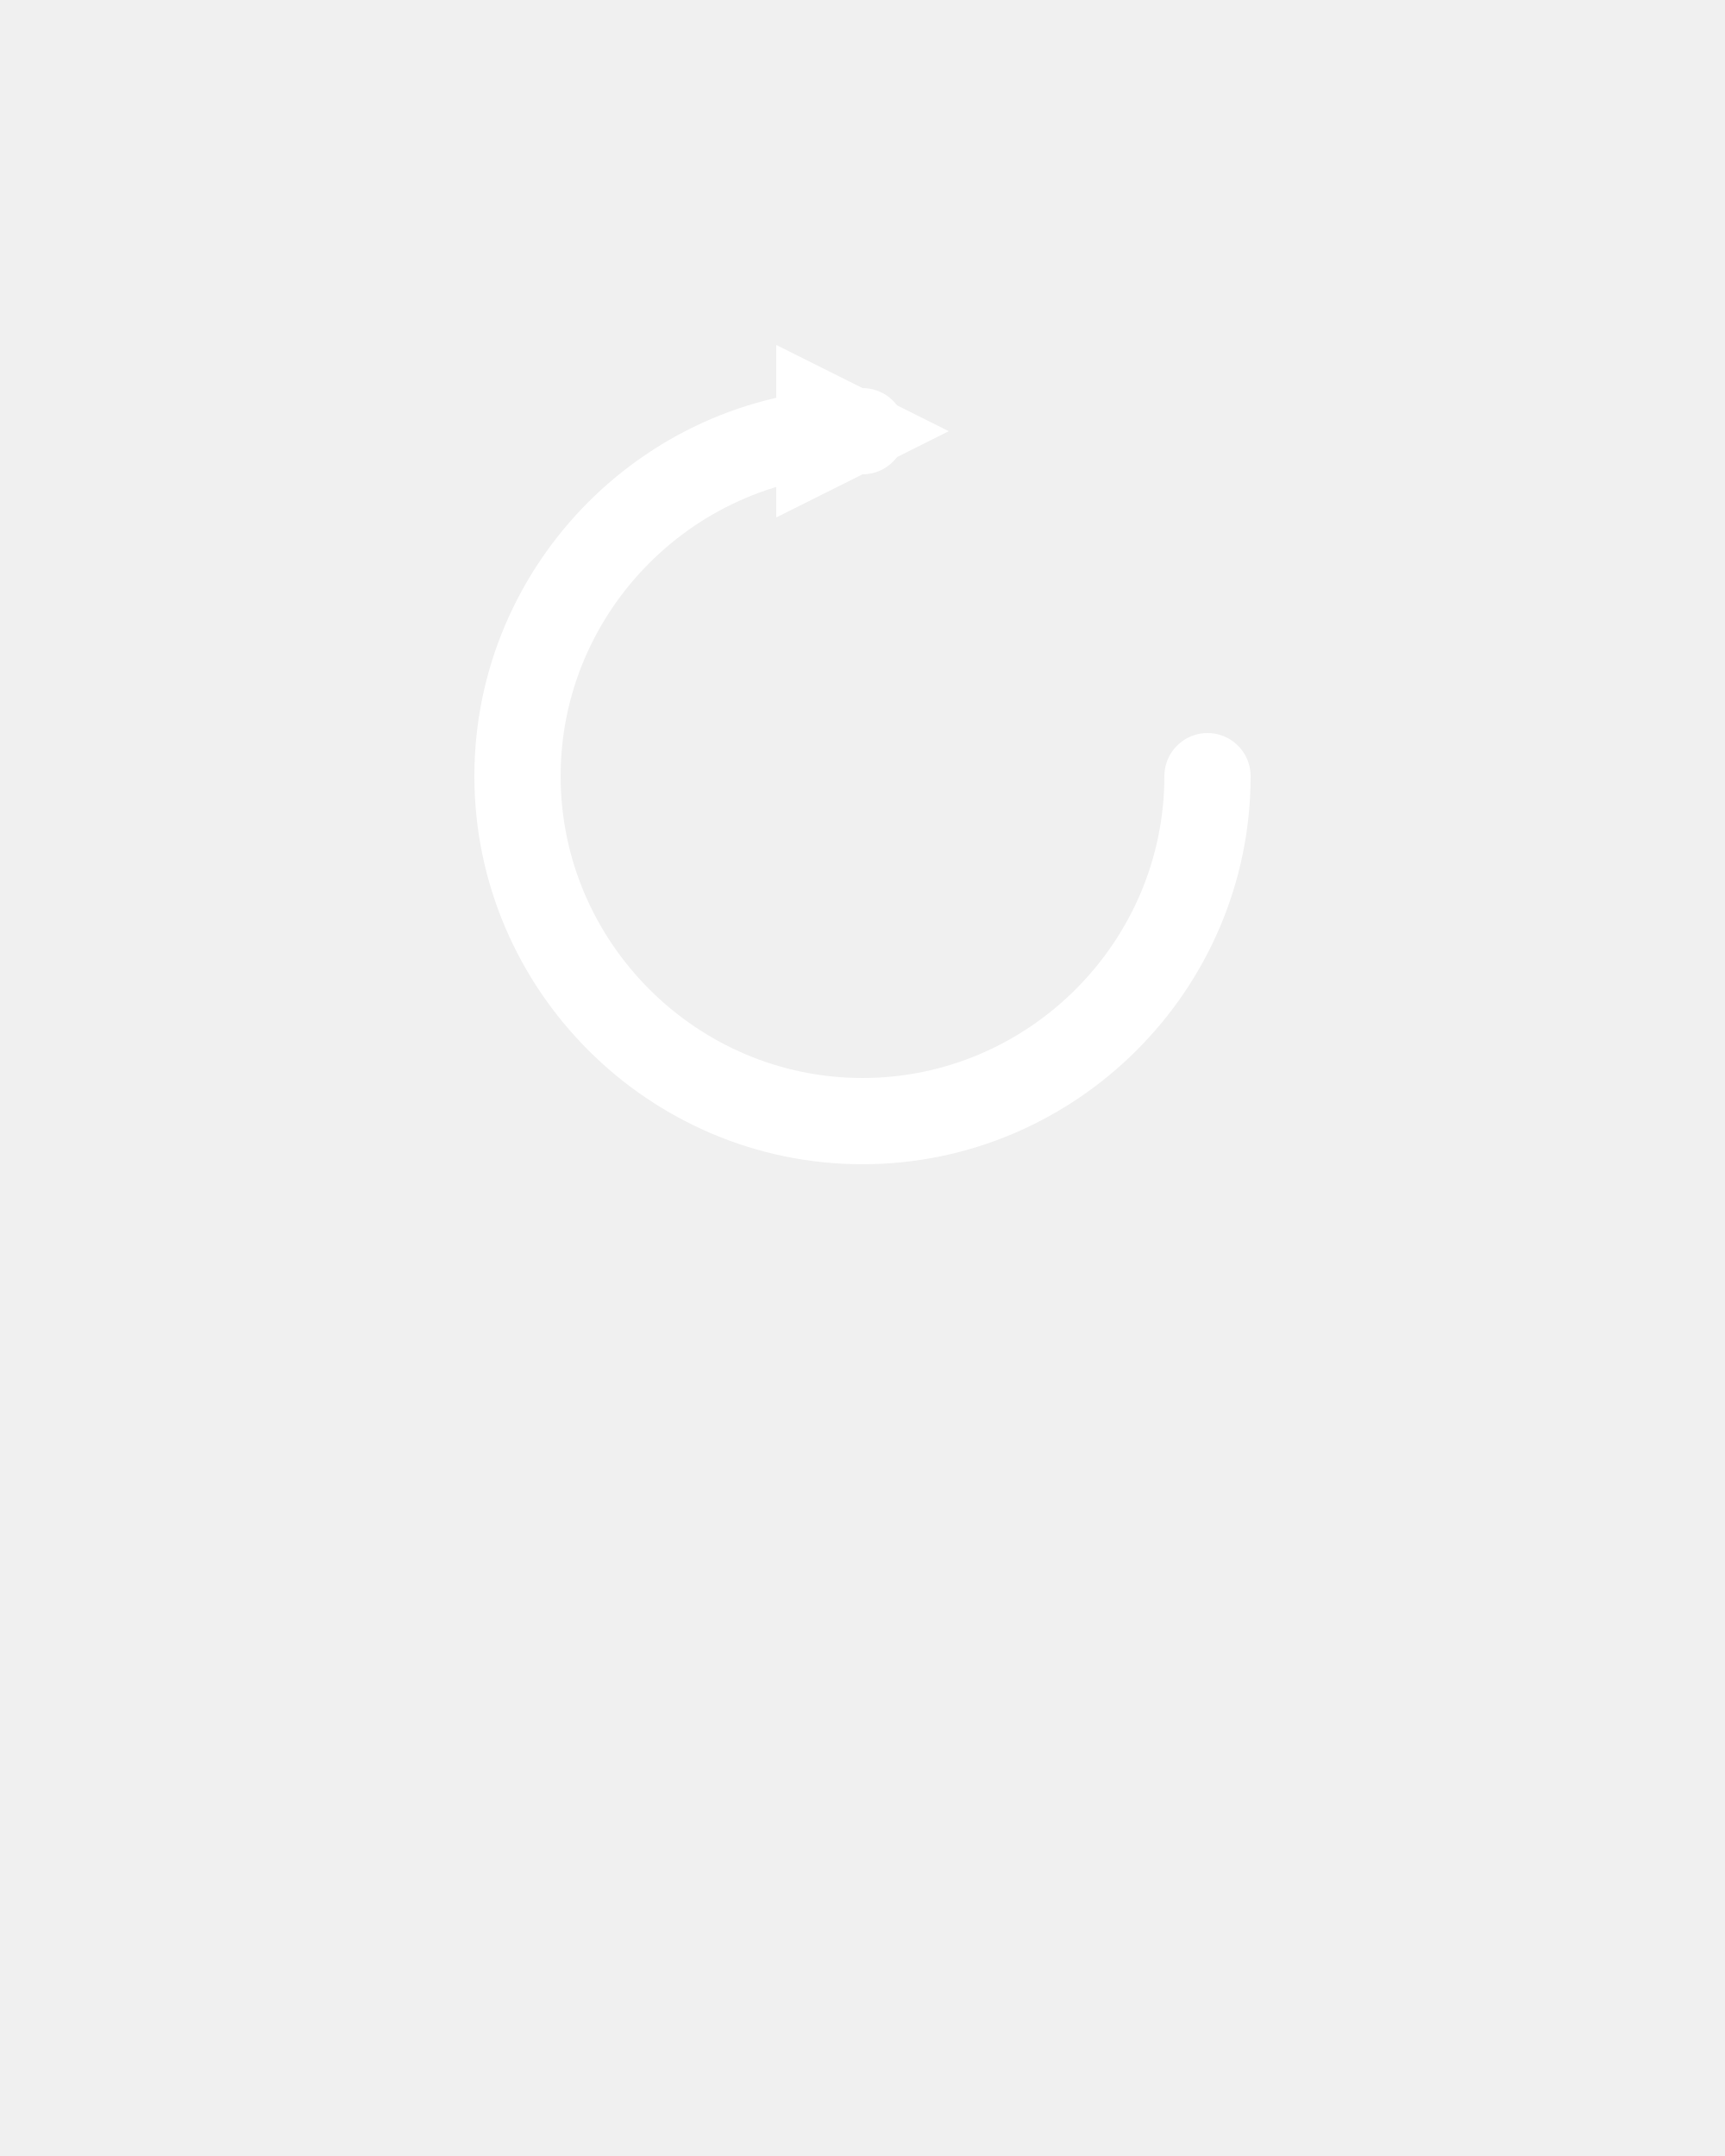
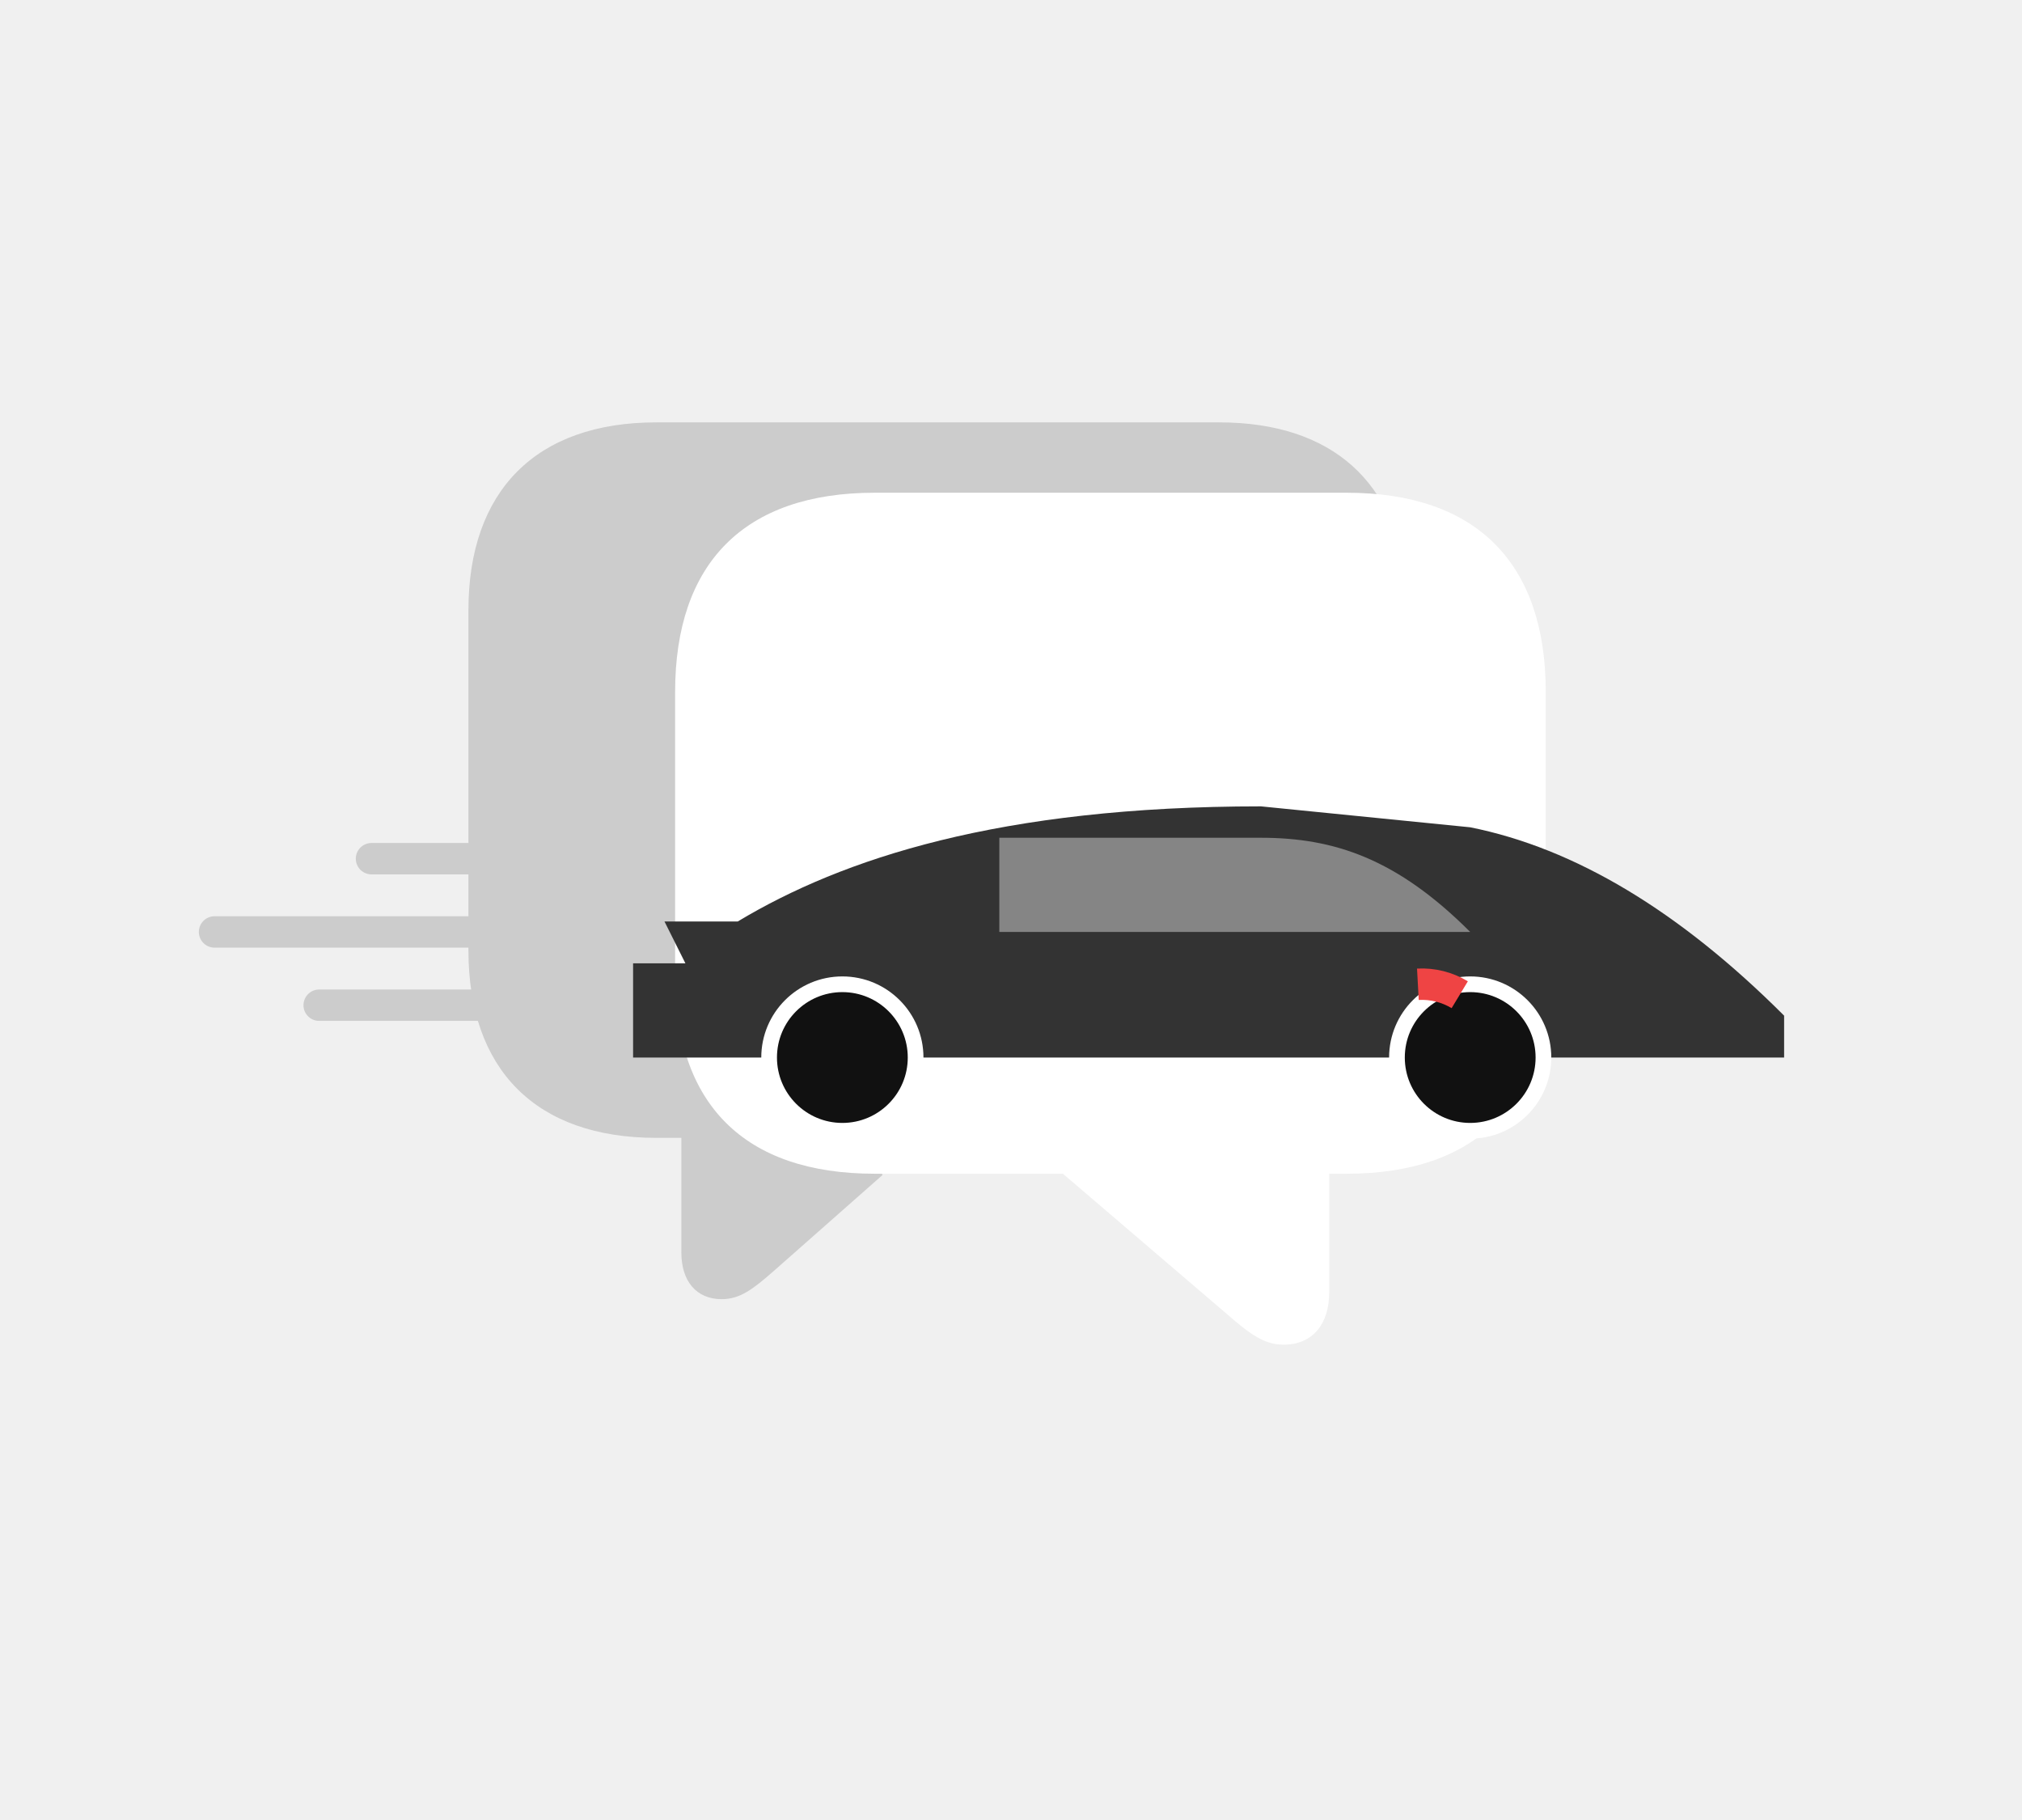
- <svg xmlns="http://www.w3.org/2000/svg" width="200" height="250" viewBox="0 0 100 125">
-   <path d="M70 45 C70 56 61 65 50 65 C39 65 30 56 30 45 C30 34 39 25 50 25" stroke="white" stroke-width="5" fill="none" stroke-linecap="round" />
-   <path d="M45 20 L55 25 L45 30" fill="white" />
+ <svg xmlns="http://www.w3.org/2000/svg" width="100" height="90" viewBox="0 0 100 90">
+   <g transform="translate(20.81, 18.2) scale(0.75)">
+     <path d="M64.985 14.524L43.857 14.524C34.387 14.524 28.916 20.149 28.916 29.443L28.916 45.703C28.916 48.579 29.44 51.099 30.447 53.207L23.313 59.502C21.885 60.754 21.05 61.392 19.841 61.392C18.171 61.392 17.183 60.205 17.183 58.315L17.183 50.757L15.535 50.757C7.581 50.757 3.142 46.252 3.142 38.386L3.142 15.974C3.142 8.108 7.581 3.582 15.535 3.582L52.647 3.582C60.117 3.582 64.465 7.572 64.985 14.524Z" fill="#CCCCCC" fill-opacity="1.0" />
+     <g transform="translate(60, 45) scale(1.15) translate(-70, -50)">
+       <path d="M43.857 57.063L54.646 57.063L63.919 64.995C65.325 66.226 66.16 66.863 67.302 66.863C68.972 66.863 69.917 65.676 69.917 63.852L69.917 57.063L70.906 57.063C78.376 57.063 82.332 53.042 82.332 45.659L82.332 29.443C82.332 22.061 78.376 18.018 70.906 18.018L43.857 18.018C36.365 18.018 32.41 22.061 32.41 29.443L32.41 45.703C32.41 53.064 36.365 57.063 43.857 57.063Z" fill="#FFFFFF" fill-opacity="1.0" />
+       <g transform="translate(57, 36) scale(0.6)">
+         <path d="M-45,20                   L-45,15 L-40,15                   L-42,11 L-35,11                   C-25,5 -10,0 15,0                   L35,2 C45,4 55,10 65,20                   L65,24 L-45,24 Z" fill="#333333" />
+         <path d="M-10,3 L15,3 C22,3 28,5 35,12 L-10,12 Z" fill="#FFFFFF" fill-opacity="0.4" />
+         <circle cx="-25" cy="24" r="7" fill="#111111" stroke="#FFFFFF" stroke-width="1.5" />
+         <circle cx="35" cy="24" r="7" fill="#111111" stroke="#FFFFFF" stroke-width="1.5" />
+         <path d="M30,17 A7,7 0 0 1 34,18" stroke="#EF4444" stroke-width="3" fill="none" />
+         <g stroke="#CCCCCC" stroke-width="3" stroke-linecap="round">
+           <line x1="-70" y1="5" x2="-52" y2="5" />
+           <line x1="-85" y1="12" x2="-55" y2="12" />
+           <line x1="-75" y1="19" x2="-53" y2="19" />
+         </g>
+       </g>
+     </g>
+   </g>
</svg>
